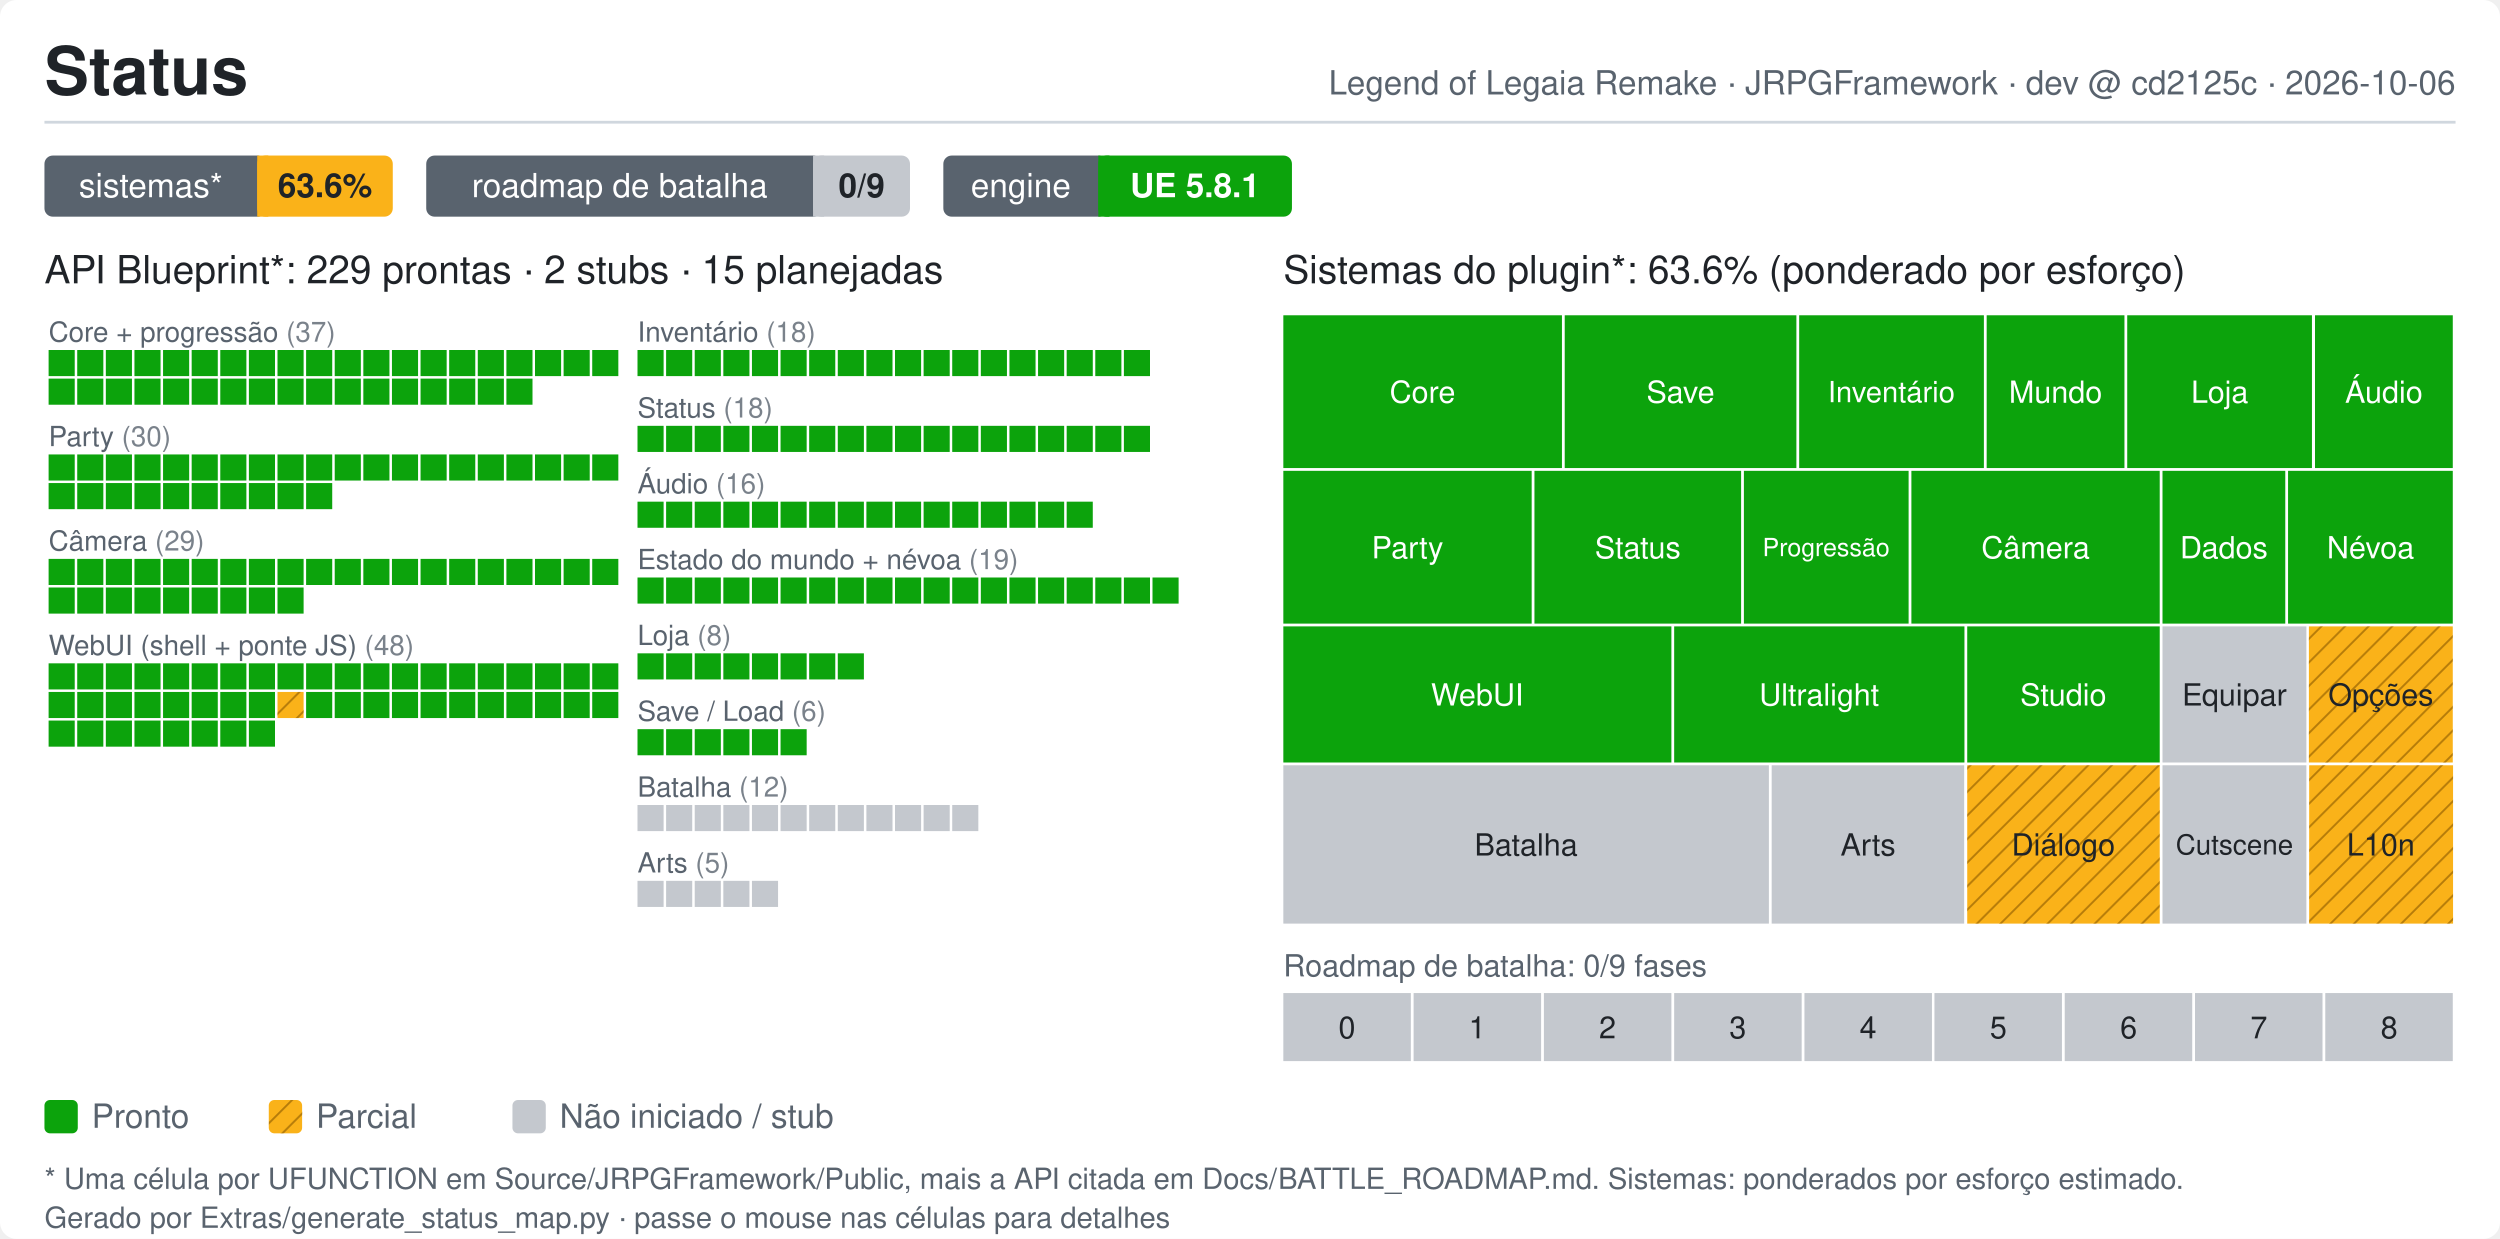
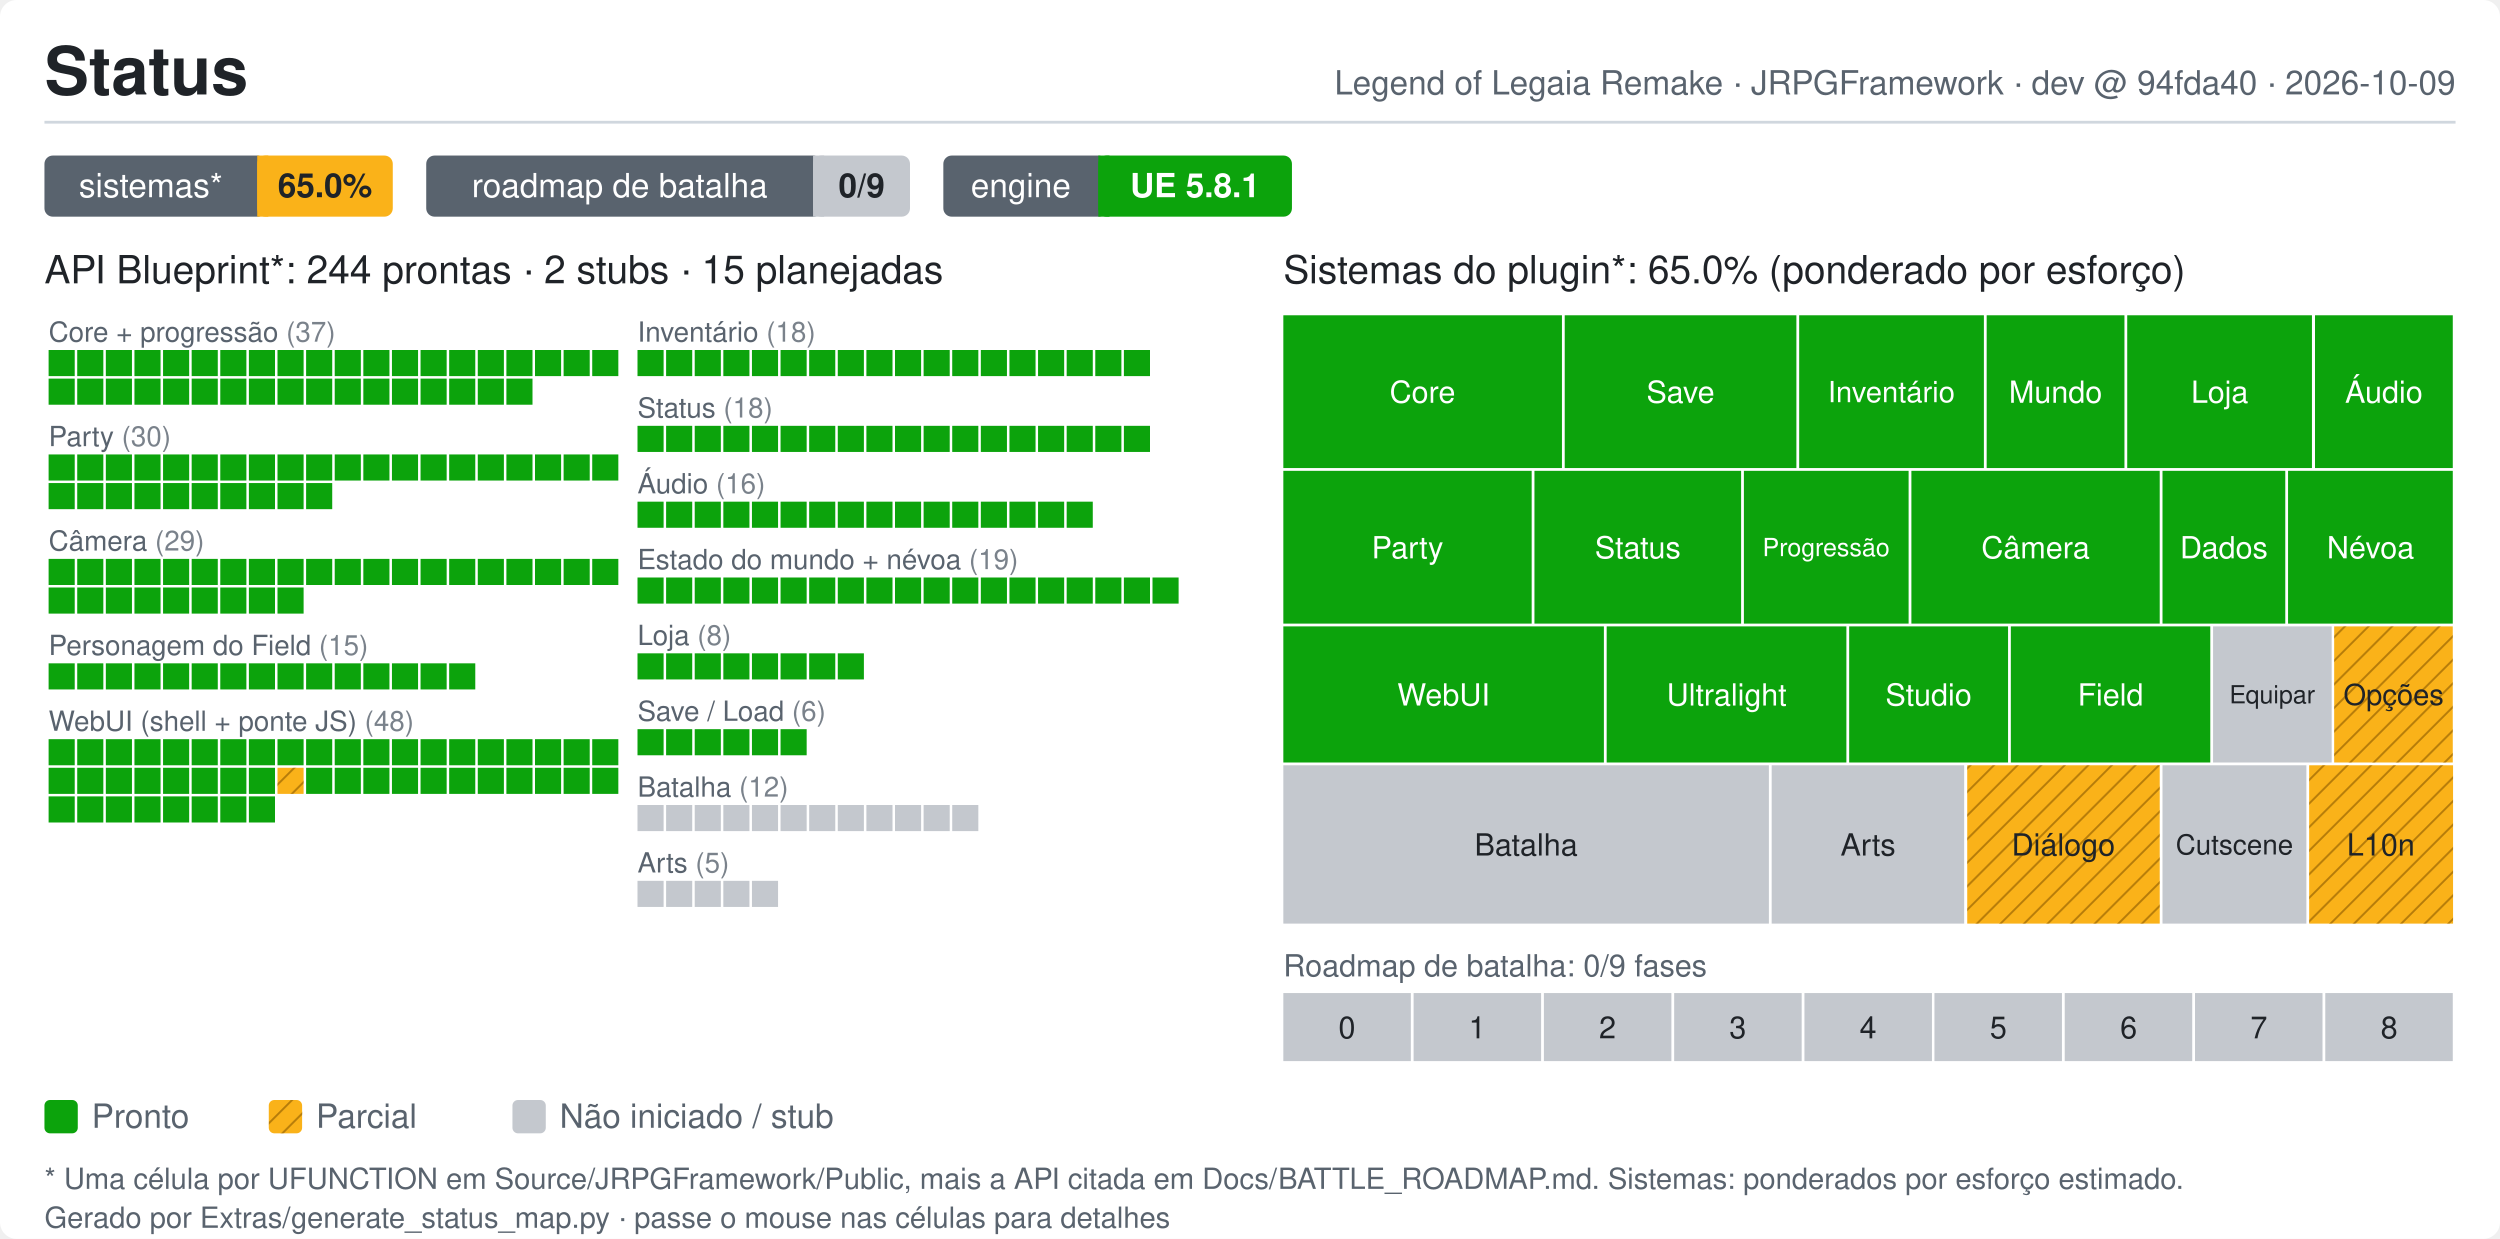
<svg xmlns="http://www.w3.org/2000/svg" width="900" height="446" viewBox="0 0 900 446" font-family="-apple-system,BlinkMacSystemFont,'Segoe UI',Helvetica,Arial,sans-serif" role="img" aria-labelledby="status-title">
  <style>
  .bg { fill: #ffffff; }
  .rule { stroke: #d0d7de; }
  .t1 { fill: #1f2328; }
  .t2 { fill: #59636e; }
  .ok { fill: #0ca30c; }
  .partial { fill: #fab219; }
  .pending { fill: #c4c8ce; }
  .hatch { stroke: #8a5a00; }
  .badge-k { fill: #59636e; }
  .badge-t { fill: #ffffff; }
  .txt-dark { fill: #1f2328; }
  .txt-pending { fill: #1f2328; }
  .panel { fill: #ffffff; }
  @media (prefers-color-scheme: dark) {
    .bg { fill: #0d1117; }
    .rule { stroke: #30363d; }
    .t1 { fill: #e6edf3; }
    .t2 { fill: #9198a1; }
    .pending { fill: #4b525c; }
    .badge-k { fill: #3d444d; }
    .txt-pending { fill: #e6edf3; }
    .panel { fill: #0d1117; }
  }
</style>
  <defs>
    <pattern id="hatch" width="6" height="6" patternUnits="userSpaceOnUse" patternTransform="rotate(45)">
      <line class="hatch" x1="0" y1="0" x2="0" y2="6" stroke-width="1.5" stroke-opacity=".55" />
    </pattern>
  </defs>
  <rect class="bg" width="900" height="446" rx="6" />
  <text class="t1" x="16" y="34" font-size="24" font-weight="600">Status</text>
-   <text class="t2" x="884" y="34" font-size="12" text-anchor="end">Legend of Legaia Remake · JRPGFramework · dev @ cd2125c · 2026-10-06</text>
+   <text class="t2" x="884" y="34" font-size="12" text-anchor="end">Legend of Legaia Remake · JRPGFramework · dev @ 94fda40 · 2026-10-09</text>
  <line class="rule" x1="16" y1="44" x2="884" y2="44" stroke-width="1" />
  <rect class="badge-k" x="16" y="56" width="79.6" height="22" rx="3" />
  <rect class="partial" x="92.6" y="56" width="48.8" height="22" rx="3" />
  <rect class="partial" x="92.6" y="56" width="4" height="22" />
  <text class="badge-t" x="54.3" y="71" font-size="12" text-anchor="middle">sistemas*</text>
-   <text class="txt-dark" x="117.0" y="71" font-size="12" font-weight="600" text-anchor="middle">63.6%</text>
+   <text class="txt-dark" x="117.0" y="71" font-size="12" font-weight="600" text-anchor="middle">65.0%</text>
  <rect class="badge-k" x="153.44" y="56" width="142.3" height="22" rx="3" />
  <rect class="pending" x="292.7" y="56" width="34.9" height="22" rx="3" />
  <rect class="pending" x="292.7" y="56" width="4" height="22" />
  <text class="badge-t" x="223.1" y="71" font-size="12" text-anchor="middle">roadmap de batalha</text>
  <text class="txt-pending" x="310.2" y="71" font-size="12" font-weight="600" text-anchor="middle">0/9</text>
  <rect class="badge-k" x="339.6" y="56" width="58.8" height="22" rx="3" />
  <rect class="ok" x="395.4" y="56" width="69.7" height="22" rx="3" />
  <rect class="ok" x="395.4" y="56" width="4" height="22" />
  <text class="badge-t" x="367.5" y="71" font-size="12" text-anchor="middle">engine</text>
  <text class="badge-t" x="430.2" y="71" font-size="12" font-weight="600" text-anchor="middle">UE 5.8.1</text>
-   <text class="t1" x="16" y="102" font-size="14">API Blueprint*: 229 prontas · 2 stubs · 15 planejadas</text>
+   <text class="t1" x="16" y="102" font-size="14">API Blueprint*: 244 prontas · 2 stubs · 15 planejadas</text>
  <rect class="panel" x="16" y="112" width="424" height="270" />
  <text class="t2" x="17.5" y="123.0" font-size="10">Core + progressão <tspan class="t2" fill-opacity=".8">(37)</tspan>
  </text>
  <rect class="ok" x="17.5" y="126.0" width="9.4" height="9.4" />
  <rect class="ok" x="27.8" y="126.0" width="9.4" height="9.4" />
  <rect class="ok" x="38.1" y="126.0" width="9.4" height="9.4" />
  <rect class="ok" x="48.4" y="126.0" width="9.4" height="9.4" />
  <rect class="ok" x="58.7" y="126.0" width="9.4" height="9.4" />
  <rect class="ok" x="69.0" y="126.0" width="9.4" height="9.4" />
  <rect class="ok" x="79.3" y="126.0" width="9.4" height="9.4" />
  <rect class="ok" x="89.6" y="126.0" width="9.4" height="9.4" />
  <rect class="ok" x="99.9" y="126.0" width="9.4" height="9.4" />
  <rect class="ok" x="110.2" y="126.0" width="9.4" height="9.4" />
  <rect class="ok" x="120.5" y="126.0" width="9.4" height="9.4" />
  <rect class="ok" x="130.8" y="126.0" width="9.4" height="9.4" />
  <rect class="ok" x="141.1" y="126.0" width="9.4" height="9.4" />
  <rect class="ok" x="151.4" y="126.0" width="9.4" height="9.4" />
  <rect class="ok" x="161.7" y="126.0" width="9.4" height="9.4" />
  <rect class="ok" x="172.0" y="126.0" width="9.4" height="9.4" />
  <rect class="ok" x="182.3" y="126.0" width="9.4" height="9.4" />
  <rect class="ok" x="192.6" y="126.0" width="9.4" height="9.4" />
  <rect class="ok" x="202.9" y="126.0" width="9.4" height="9.4" />
  <rect class="ok" x="213.2" y="126.0" width="9.4" height="9.4" />
  <rect class="ok" x="17.5" y="136.3" width="9.4" height="9.4" />
  <rect class="ok" x="27.8" y="136.3" width="9.4" height="9.4" />
  <rect class="ok" x="38.1" y="136.3" width="9.4" height="9.4" />
  <rect class="ok" x="48.4" y="136.3" width="9.4" height="9.4" />
  <rect class="ok" x="58.7" y="136.3" width="9.4" height="9.4" />
  <rect class="ok" x="69.0" y="136.3" width="9.4" height="9.4" />
  <rect class="ok" x="79.3" y="136.3" width="9.4" height="9.4" />
  <rect class="ok" x="89.6" y="136.3" width="9.4" height="9.4" />
  <rect class="ok" x="99.9" y="136.3" width="9.4" height="9.4" />
  <rect class="ok" x="110.2" y="136.3" width="9.4" height="9.4" />
  <rect class="ok" x="120.5" y="136.3" width="9.4" height="9.4" />
  <rect class="ok" x="130.8" y="136.3" width="9.4" height="9.4" />
  <rect class="ok" x="141.1" y="136.3" width="9.4" height="9.4" />
  <rect class="ok" x="151.4" y="136.3" width="9.4" height="9.4" />
  <rect class="ok" x="161.7" y="136.3" width="9.4" height="9.4" />
  <rect class="ok" x="172.0" y="136.3" width="9.4" height="9.4" />
  <rect class="ok" x="182.3" y="136.3" width="9.4" height="9.4" />
  <text class="t2" x="17.5" y="160.6" font-size="10">Party <tspan class="t2" fill-opacity=".8">(30)</tspan>
  </text>
  <rect class="ok" x="17.5" y="163.6" width="9.4" height="9.4" />
  <rect class="ok" x="27.8" y="163.6" width="9.4" height="9.4" />
  <rect class="ok" x="38.1" y="163.6" width="9.4" height="9.4" />
  <rect class="ok" x="48.4" y="163.6" width="9.4" height="9.4" />
  <rect class="ok" x="58.7" y="163.6" width="9.4" height="9.4" />
  <rect class="ok" x="69.0" y="163.6" width="9.4" height="9.4" />
  <rect class="ok" x="79.3" y="163.6" width="9.4" height="9.4" />
  <rect class="ok" x="89.6" y="163.6" width="9.4" height="9.4" />
  <rect class="ok" x="99.9" y="163.6" width="9.4" height="9.4" />
  <rect class="ok" x="110.2" y="163.6" width="9.4" height="9.4" />
  <rect class="ok" x="120.5" y="163.6" width="9.4" height="9.4" />
  <rect class="ok" x="130.8" y="163.6" width="9.4" height="9.4" />
  <rect class="ok" x="141.1" y="163.6" width="9.4" height="9.4" />
  <rect class="ok" x="151.4" y="163.6" width="9.4" height="9.4" />
  <rect class="ok" x="161.7" y="163.6" width="9.4" height="9.4" />
  <rect class="ok" x="172.0" y="163.6" width="9.4" height="9.4" />
  <rect class="ok" x="182.3" y="163.6" width="9.4" height="9.4" />
  <rect class="ok" x="192.6" y="163.6" width="9.4" height="9.4" />
  <rect class="ok" x="202.9" y="163.6" width="9.4" height="9.4" />
  <rect class="ok" x="213.2" y="163.6" width="9.4" height="9.4" />
  <rect class="ok" x="17.5" y="173.9" width="9.4" height="9.4" />
  <rect class="ok" x="27.8" y="173.9" width="9.4" height="9.4" />
  <rect class="ok" x="38.1" y="173.9" width="9.4" height="9.4" />
  <rect class="ok" x="48.4" y="173.9" width="9.4" height="9.4" />
  <rect class="ok" x="58.7" y="173.9" width="9.4" height="9.4" />
  <rect class="ok" x="69.0" y="173.9" width="9.4" height="9.4" />
  <rect class="ok" x="79.3" y="173.9" width="9.4" height="9.4" />
  <rect class="ok" x="89.6" y="173.9" width="9.4" height="9.4" />
  <rect class="ok" x="99.9" y="173.9" width="9.4" height="9.4" />
  <rect class="ok" x="110.2" y="173.9" width="9.4" height="9.4" />
  <text class="t2" x="17.5" y="198.2" font-size="10">Câmera <tspan class="t2" fill-opacity=".8">(29)</tspan>
  </text>
  <rect class="ok" x="17.5" y="201.2" width="9.4" height="9.4" />
  <rect class="ok" x="27.8" y="201.2" width="9.4" height="9.4" />
  <rect class="ok" x="38.1" y="201.2" width="9.4" height="9.4" />
  <rect class="ok" x="48.4" y="201.2" width="9.4" height="9.4" />
  <rect class="ok" x="58.7" y="201.2" width="9.4" height="9.4" />
  <rect class="ok" x="69.0" y="201.2" width="9.4" height="9.4" />
  <rect class="ok" x="79.3" y="201.2" width="9.4" height="9.4" />
  <rect class="ok" x="89.6" y="201.2" width="9.4" height="9.4" />
  <rect class="ok" x="99.9" y="201.2" width="9.4" height="9.4" />
  <rect class="ok" x="110.2" y="201.2" width="9.4" height="9.4" />
  <rect class="ok" x="120.5" y="201.2" width="9.4" height="9.4" />
  <rect class="ok" x="130.8" y="201.2" width="9.4" height="9.4" />
  <rect class="ok" x="141.1" y="201.2" width="9.4" height="9.4" />
  <rect class="ok" x="151.4" y="201.2" width="9.4" height="9.4" />
  <rect class="ok" x="161.7" y="201.2" width="9.4" height="9.4" />
  <rect class="ok" x="172.0" y="201.2" width="9.4" height="9.4" />
  <rect class="ok" x="182.3" y="201.2" width="9.4" height="9.4" />
  <rect class="ok" x="192.6" y="201.2" width="9.4" height="9.4" />
  <rect class="ok" x="202.9" y="201.2" width="9.4" height="9.4" />
  <rect class="ok" x="213.2" y="201.2" width="9.4" height="9.4" />
  <rect class="ok" x="17.5" y="211.5" width="9.4" height="9.4" />
  <rect class="ok" x="27.8" y="211.5" width="9.4" height="9.4" />
  <rect class="ok" x="38.1" y="211.5" width="9.4" height="9.4" />
  <rect class="ok" x="48.4" y="211.5" width="9.4" height="9.4" />
  <rect class="ok" x="58.7" y="211.5" width="9.4" height="9.4" />
  <rect class="ok" x="69.0" y="211.5" width="9.4" height="9.4" />
  <rect class="ok" x="79.3" y="211.5" width="9.4" height="9.4" />
  <rect class="ok" x="89.6" y="211.5" width="9.4" height="9.4" />
  <rect class="ok" x="99.9" y="211.5" width="9.4" height="9.4" />
-   <text class="t2" x="17.5" y="235.8" font-size="10">WebUI (shell + ponte JS) <tspan class="t2" fill-opacity=".8">(48)</tspan>
+   <text class="t2" x="17.5" y="235.8" font-size="10">Personagem do Field <tspan class="t2" fill-opacity=".8">(15)</tspan>
  </text>
  <rect class="ok" x="17.5" y="238.8" width="9.4" height="9.4" />
  <rect class="ok" x="27.8" y="238.8" width="9.4" height="9.4" />
  <rect class="ok" x="38.1" y="238.8" width="9.4" height="9.4" />
  <rect class="ok" x="48.4" y="238.8" width="9.4" height="9.4" />
  <rect class="ok" x="58.7" y="238.8" width="9.4" height="9.4" />
  <rect class="ok" x="69.0" y="238.8" width="9.4" height="9.4" />
  <rect class="ok" x="79.3" y="238.8" width="9.4" height="9.4" />
  <rect class="ok" x="89.6" y="238.8" width="9.4" height="9.4" />
  <rect class="ok" x="99.9" y="238.8" width="9.4" height="9.4" />
  <rect class="ok" x="110.2" y="238.8" width="9.4" height="9.4" />
  <rect class="ok" x="120.5" y="238.8" width="9.4" height="9.4" />
  <rect class="ok" x="130.8" y="238.8" width="9.4" height="9.4" />
  <rect class="ok" x="141.1" y="238.8" width="9.4" height="9.4" />
  <rect class="ok" x="151.4" y="238.8" width="9.4" height="9.4" />
  <rect class="ok" x="161.7" y="238.8" width="9.4" height="9.4" />
-   <rect class="ok" x="172.0" y="238.8" width="9.4" height="9.4" />
-   <rect class="ok" x="182.3" y="238.8" width="9.4" height="9.4" />
-   <rect class="ok" x="192.6" y="238.8" width="9.4" height="9.4" />
-   <rect class="ok" x="202.9" y="238.8" width="9.4" height="9.4" />
-   <rect class="ok" x="213.2" y="238.8" width="9.4" height="9.4" />
-   <rect class="ok" x="17.5" y="249.1" width="9.4" height="9.4" />
-   <rect class="ok" x="27.8" y="249.1" width="9.4" height="9.4" />
-   <rect class="ok" x="38.1" y="249.1" width="9.4" height="9.4" />
-   <rect class="ok" x="48.4" y="249.1" width="9.4" height="9.4" />
-   <rect class="ok" x="58.7" y="249.1" width="9.4" height="9.4" />
-   <rect class="ok" x="69.0" y="249.1" width="9.4" height="9.4" />
-   <rect class="ok" x="79.3" y="249.1" width="9.4" height="9.4" />
-   <rect class="ok" x="89.6" y="249.1" width="9.4" height="9.4" />
-   <rect class="partial" x="99.9" y="249.1" width="9.4" height="9.4" />
-   <rect x="99.9" y="249.1" width="9.4" height="9.4" fill="url(#hatch)" pointer-events="none" />
-   <rect class="ok" x="110.2" y="249.1" width="9.4" height="9.4" />
-   <rect class="ok" x="120.5" y="249.1" width="9.4" height="9.4" />
-   <rect class="ok" x="130.8" y="249.1" width="9.4" height="9.4" />
-   <rect class="ok" x="141.1" y="249.1" width="9.4" height="9.4" />
-   <rect class="ok" x="151.4" y="249.1" width="9.4" height="9.4" />
-   <rect class="ok" x="161.7" y="249.1" width="9.4" height="9.4" />
-   <rect class="ok" x="172.0" y="249.1" width="9.4" height="9.4" />
-   <rect class="ok" x="182.3" y="249.1" width="9.4" height="9.4" />
-   <rect class="ok" x="192.6" y="249.1" width="9.4" height="9.4" />
-   <rect class="ok" x="202.9" y="249.1" width="9.4" height="9.4" />
-   <rect class="ok" x="213.2" y="249.1" width="9.4" height="9.4" />
-   <rect class="ok" x="17.5" y="259.4" width="9.4" height="9.4" />
-   <rect class="ok" x="27.8" y="259.4" width="9.4" height="9.4" />
-   <rect class="ok" x="38.1" y="259.4" width="9.4" height="9.4" />
-   <rect class="ok" x="48.4" y="259.4" width="9.4" height="9.4" />
-   <rect class="ok" x="58.7" y="259.4" width="9.4" height="9.4" />
-   <rect class="ok" x="69.0" y="259.4" width="9.4" height="9.4" />
-   <rect class="ok" x="79.3" y="259.4" width="9.4" height="9.4" />
-   <rect class="ok" x="89.6" y="259.4" width="9.4" height="9.4" />
+   <text class="t2" x="17.5" y="263.1" font-size="10">WebUI (shell + ponte JS) <tspan class="t2" fill-opacity=".8">(48)</tspan>
+   </text>
+   <rect class="ok" x="17.5" y="266.1" width="9.4" height="9.4" />
+   <rect class="ok" x="27.8" y="266.1" width="9.4" height="9.4" />
+   <rect class="ok" x="38.1" y="266.1" width="9.4" height="9.4" />
+   <rect class="ok" x="48.4" y="266.1" width="9.4" height="9.4" />
+   <rect class="ok" x="58.7" y="266.1" width="9.4" height="9.4" />
+   <rect class="ok" x="69.0" y="266.1" width="9.4" height="9.4" />
+   <rect class="ok" x="79.3" y="266.1" width="9.4" height="9.4" />
+   <rect class="ok" x="89.6" y="266.1" width="9.4" height="9.4" />
+   <rect class="ok" x="99.9" y="266.1" width="9.4" height="9.4" />
+   <rect class="ok" x="110.2" y="266.1" width="9.4" height="9.4" />
+   <rect class="ok" x="120.5" y="266.1" width="9.4" height="9.4" />
+   <rect class="ok" x="130.8" y="266.1" width="9.4" height="9.4" />
+   <rect class="ok" x="141.1" y="266.1" width="9.4" height="9.4" />
+   <rect class="ok" x="151.4" y="266.1" width="9.4" height="9.4" />
+   <rect class="ok" x="161.7" y="266.1" width="9.4" height="9.4" />
+   <rect class="ok" x="172.0" y="266.1" width="9.4" height="9.4" />
+   <rect class="ok" x="182.3" y="266.1" width="9.4" height="9.4" />
+   <rect class="ok" x="192.6" y="266.1" width="9.4" height="9.4" />
+   <rect class="ok" x="202.9" y="266.1" width="9.4" height="9.4" />
+   <rect class="ok" x="213.2" y="266.1" width="9.4" height="9.4" />
+   <rect class="ok" x="17.5" y="276.4" width="9.4" height="9.4" />
+   <rect class="ok" x="27.8" y="276.4" width="9.4" height="9.4" />
+   <rect class="ok" x="38.1" y="276.4" width="9.4" height="9.4" />
+   <rect class="ok" x="48.4" y="276.4" width="9.4" height="9.4" />
+   <rect class="ok" x="58.7" y="276.4" width="9.4" height="9.4" />
+   <rect class="ok" x="69.0" y="276.4" width="9.4" height="9.4" />
+   <rect class="ok" x="79.3" y="276.4" width="9.4" height="9.4" />
+   <rect class="ok" x="89.6" y="276.4" width="9.4" height="9.4" />
+   <rect class="partial" x="99.9" y="276.4" width="9.4" height="9.4" />
+   <rect x="99.9" y="276.4" width="9.4" height="9.4" fill="url(#hatch)" pointer-events="none" />
+   <rect class="ok" x="110.2" y="276.4" width="9.4" height="9.4" />
+   <rect class="ok" x="120.5" y="276.4" width="9.4" height="9.4" />
+   <rect class="ok" x="130.8" y="276.4" width="9.4" height="9.4" />
+   <rect class="ok" x="141.1" y="276.4" width="9.4" height="9.4" />
+   <rect class="ok" x="151.4" y="276.4" width="9.4" height="9.4" />
+   <rect class="ok" x="161.7" y="276.4" width="9.4" height="9.4" />
+   <rect class="ok" x="172.0" y="276.4" width="9.4" height="9.4" />
+   <rect class="ok" x="182.3" y="276.4" width="9.4" height="9.4" />
+   <rect class="ok" x="192.6" y="276.4" width="9.4" height="9.4" />
+   <rect class="ok" x="202.9" y="276.4" width="9.4" height="9.4" />
+   <rect class="ok" x="213.2" y="276.4" width="9.4" height="9.4" />
+   <rect class="ok" x="17.5" y="286.7" width="9.4" height="9.4" />
+   <rect class="ok" x="27.8" y="286.7" width="9.4" height="9.4" />
+   <rect class="ok" x="38.1" y="286.7" width="9.4" height="9.4" />
+   <rect class="ok" x="48.4" y="286.7" width="9.4" height="9.4" />
+   <rect class="ok" x="58.7" y="286.7" width="9.4" height="9.4" />
+   <rect class="ok" x="69.0" y="286.7" width="9.4" height="9.4" />
+   <rect class="ok" x="79.3" y="286.7" width="9.4" height="9.4" />
+   <rect class="ok" x="89.6" y="286.7" width="9.4" height="9.4" />
  <text class="t2" x="229.5" y="123.0" font-size="10">Inventário <tspan class="t2" fill-opacity=".8">(18)</tspan>
  </text>
  <rect class="ok" x="229.5" y="126.0" width="9.4" height="9.4" />
  <rect class="ok" x="239.8" y="126.0" width="9.4" height="9.4" />
  <rect class="ok" x="250.1" y="126.0" width="9.4" height="9.4" />
  <rect class="ok" x="260.4" y="126.0" width="9.4" height="9.4" />
  <rect class="ok" x="270.7" y="126.0" width="9.4" height="9.4" />
  <rect class="ok" x="281.0" y="126.0" width="9.4" height="9.4" />
  <rect class="ok" x="291.3" y="126.0" width="9.4" height="9.4" />
  <rect class="ok" x="301.6" y="126.0" width="9.4" height="9.4" />
  <rect class="ok" x="311.9" y="126.0" width="9.4" height="9.4" />
  <rect class="ok" x="322.2" y="126.0" width="9.4" height="9.4" />
  <rect class="ok" x="332.5" y="126.0" width="9.4" height="9.4" />
  <rect class="ok" x="342.8" y="126.0" width="9.4" height="9.4" />
  <rect class="ok" x="353.1" y="126.0" width="9.4" height="9.4" />
  <rect class="ok" x="363.4" y="126.0" width="9.4" height="9.4" />
  <rect class="ok" x="373.7" y="126.0" width="9.4" height="9.4" />
  <rect class="ok" x="384.0" y="126.0" width="9.4" height="9.4" />
  <rect class="ok" x="394.3" y="126.0" width="9.4" height="9.4" />
  <rect class="ok" x="404.6" y="126.0" width="9.4" height="9.4" />
  <text class="t2" x="229.5" y="150.3" font-size="10">Status <tspan class="t2" fill-opacity=".8">(18)</tspan>
  </text>
  <rect class="ok" x="229.5" y="153.3" width="9.4" height="9.4" />
  <rect class="ok" x="239.8" y="153.3" width="9.4" height="9.4" />
  <rect class="ok" x="250.1" y="153.3" width="9.4" height="9.4" />
  <rect class="ok" x="260.4" y="153.3" width="9.4" height="9.4" />
  <rect class="ok" x="270.7" y="153.3" width="9.4" height="9.4" />
  <rect class="ok" x="281.0" y="153.3" width="9.4" height="9.4" />
  <rect class="ok" x="291.3" y="153.3" width="9.4" height="9.4" />
  <rect class="ok" x="301.6" y="153.3" width="9.4" height="9.4" />
  <rect class="ok" x="311.9" y="153.3" width="9.4" height="9.4" />
  <rect class="ok" x="322.2" y="153.3" width="9.4" height="9.4" />
  <rect class="ok" x="332.5" y="153.3" width="9.4" height="9.4" />
  <rect class="ok" x="342.8" y="153.3" width="9.4" height="9.4" />
  <rect class="ok" x="353.1" y="153.3" width="9.4" height="9.4" />
  <rect class="ok" x="363.4" y="153.3" width="9.4" height="9.4" />
  <rect class="ok" x="373.7" y="153.3" width="9.4" height="9.4" />
  <rect class="ok" x="384.0" y="153.3" width="9.4" height="9.4" />
  <rect class="ok" x="394.3" y="153.3" width="9.4" height="9.4" />
  <rect class="ok" x="404.6" y="153.3" width="9.4" height="9.4" />
  <text class="t2" x="229.5" y="177.6" font-size="10">Áudio <tspan class="t2" fill-opacity=".8">(16)</tspan>
  </text>
  <rect class="ok" x="229.5" y="180.6" width="9.4" height="9.4" />
  <rect class="ok" x="239.8" y="180.6" width="9.4" height="9.4" />
  <rect class="ok" x="250.1" y="180.6" width="9.4" height="9.4" />
  <rect class="ok" x="260.4" y="180.6" width="9.4" height="9.4" />
  <rect class="ok" x="270.7" y="180.6" width="9.4" height="9.4" />
  <rect class="ok" x="281.0" y="180.6" width="9.4" height="9.4" />
  <rect class="ok" x="291.3" y="180.6" width="9.4" height="9.4" />
  <rect class="ok" x="301.6" y="180.6" width="9.4" height="9.4" />
  <rect class="ok" x="311.9" y="180.6" width="9.4" height="9.4" />
  <rect class="ok" x="322.2" y="180.6" width="9.4" height="9.4" />
  <rect class="ok" x="332.5" y="180.6" width="9.4" height="9.4" />
  <rect class="ok" x="342.8" y="180.6" width="9.4" height="9.4" />
  <rect class="ok" x="353.1" y="180.6" width="9.4" height="9.4" />
  <rect class="ok" x="363.4" y="180.6" width="9.4" height="9.4" />
  <rect class="ok" x="373.7" y="180.6" width="9.4" height="9.4" />
  <rect class="ok" x="384.0" y="180.6" width="9.4" height="9.4" />
  <text class="t2" x="229.5" y="204.9" font-size="10">Estado do mundo + névoa <tspan class="t2" fill-opacity=".8">(19)</tspan>
  </text>
  <rect class="ok" x="229.5" y="207.9" width="9.4" height="9.4" />
  <rect class="ok" x="239.8" y="207.9" width="9.4" height="9.4" />
  <rect class="ok" x="250.1" y="207.9" width="9.4" height="9.4" />
  <rect class="ok" x="260.4" y="207.9" width="9.4" height="9.4" />
  <rect class="ok" x="270.7" y="207.9" width="9.4" height="9.4" />
  <rect class="ok" x="281.0" y="207.9" width="9.4" height="9.4" />
  <rect class="ok" x="291.3" y="207.9" width="9.4" height="9.4" />
  <rect class="ok" x="301.6" y="207.9" width="9.4" height="9.4" />
  <rect class="ok" x="311.9" y="207.9" width="9.4" height="9.4" />
  <rect class="ok" x="322.2" y="207.9" width="9.4" height="9.4" />
  <rect class="ok" x="332.5" y="207.9" width="9.4" height="9.4" />
  <rect class="ok" x="342.8" y="207.9" width="9.4" height="9.4" />
  <rect class="ok" x="353.1" y="207.9" width="9.4" height="9.4" />
  <rect class="ok" x="363.4" y="207.9" width="9.4" height="9.4" />
  <rect class="ok" x="373.7" y="207.9" width="9.4" height="9.4" />
  <rect class="ok" x="384.0" y="207.9" width="9.4" height="9.4" />
  <rect class="ok" x="394.3" y="207.9" width="9.4" height="9.4" />
  <rect class="ok" x="404.6" y="207.9" width="9.4" height="9.4" />
  <rect class="ok" x="414.9" y="207.9" width="9.4" height="9.4" />
  <text class="t2" x="229.5" y="232.2" font-size="10">Loja <tspan class="t2" fill-opacity=".8">(8)</tspan>
  </text>
  <rect class="ok" x="229.5" y="235.2" width="9.4" height="9.4" />
  <rect class="ok" x="239.8" y="235.2" width="9.4" height="9.4" />
  <rect class="ok" x="250.1" y="235.2" width="9.4" height="9.4" />
  <rect class="ok" x="260.4" y="235.2" width="9.4" height="9.4" />
  <rect class="ok" x="270.7" y="235.2" width="9.4" height="9.4" />
  <rect class="ok" x="281.0" y="235.2" width="9.4" height="9.4" />
  <rect class="ok" x="291.3" y="235.2" width="9.4" height="9.4" />
  <rect class="ok" x="301.6" y="235.2" width="9.4" height="9.4" />
  <text class="t2" x="229.5" y="259.5" font-size="10">Save / Load <tspan class="t2" fill-opacity=".8">(6)</tspan>
  </text>
  <rect class="ok" x="229.5" y="262.5" width="9.4" height="9.4" />
  <rect class="ok" x="239.8" y="262.5" width="9.4" height="9.4" />
  <rect class="ok" x="250.1" y="262.5" width="9.4" height="9.4" />
  <rect class="ok" x="260.4" y="262.5" width="9.4" height="9.4" />
  <rect class="ok" x="270.7" y="262.5" width="9.4" height="9.4" />
  <rect class="ok" x="281.0" y="262.5" width="9.4" height="9.4" />
  <text class="t2" x="229.5" y="286.8" font-size="10">Batalha <tspan class="t2" fill-opacity=".8">(12)</tspan>
  </text>
  <rect class="pending" x="229.5" y="289.8" width="9.4" height="9.4" />
  <rect class="pending" x="239.8" y="289.8" width="9.4" height="9.4" />
  <rect class="pending" x="250.1" y="289.8" width="9.4" height="9.4" />
  <rect class="pending" x="260.4" y="289.8" width="9.4" height="9.4" />
  <rect class="pending" x="270.7" y="289.8" width="9.4" height="9.4" />
  <rect class="pending" x="281.0" y="289.8" width="9.4" height="9.4" />
  <rect class="pending" x="291.3" y="289.8" width="9.4" height="9.4" />
  <rect class="pending" x="301.6" y="289.8" width="9.4" height="9.4" />
  <rect class="pending" x="311.9" y="289.8" width="9.4" height="9.4" />
  <rect class="pending" x="322.2" y="289.8" width="9.4" height="9.4" />
  <rect class="pending" x="332.5" y="289.8" width="9.4" height="9.4" />
  <rect class="pending" x="342.8" y="289.8" width="9.4" height="9.4" />
  <text class="t2" x="229.5" y="314.1" font-size="10">Arts <tspan class="t2" fill-opacity=".8">(5)</tspan>
  </text>
  <rect class="pending" x="229.5" y="317.1" width="9.4" height="9.4" />
  <rect class="pending" x="239.8" y="317.1" width="9.4" height="9.4" />
  <rect class="pending" x="250.1" y="317.1" width="9.4" height="9.4" />
  <rect class="pending" x="260.4" y="317.1" width="9.4" height="9.4" />
  <rect class="pending" x="270.7" y="317.1" width="9.4" height="9.4" />
-   <text class="t1" x="462" y="102" font-size="14">Sistemas do plugin*: 63.6% (ponderado por esforço)</text>
+   <text class="t1" x="462" y="102" font-size="14">Sistemas do plugin*: 65.0% (ponderado por esforço)</text>
  <rect class="ok" x="462.0" y="113.5" width="100.3" height="55.0" />
  <text class="badge-t" x="512.1" y="145.0" font-size="11" text-anchor="middle" pointer-events="none">Core</text>
  <rect class="ok" x="563.3" y="113.5" width="83.4" height="55.0" />
  <text class="badge-t" x="605.0" y="145.0" font-size="11" text-anchor="middle" pointer-events="none">Save</text>
  <rect class="ok" x="647.7" y="113.5" width="66.5" height="55.0" />
  <text class="badge-t" x="680.9" y="144.8" font-size="10.5" text-anchor="middle" pointer-events="none">Inventário</text>
  <rect class="ok" x="715.2" y="113.5" width="49.6" height="55.0" />
  <text class="badge-t" x="740.0" y="145.0" font-size="11" text-anchor="middle" pointer-events="none">Mundo</text>
  <rect class="ok" x="765.8" y="113.5" width="66.5" height="55.0" />
  <text class="badge-t" x="799.1" y="145.0" font-size="11" text-anchor="middle" pointer-events="none">Loja</text>
  <rect class="ok" x="833.4" y="113.5" width="49.6" height="55.0" />
  <text class="badge-t" x="858.2" y="145.0" font-size="11" text-anchor="middle" pointer-events="none">Áudio</text>
  <rect class="ok" x="462.0" y="169.5" width="89.4" height="55.0" />
  <text class="badge-t" x="506.7" y="201.0" font-size="11" text-anchor="middle" pointer-events="none">Party</text>
  <rect class="ok" x="552.4" y="169.5" width="74.4" height="55.0" />
  <text class="badge-t" x="589.6" y="201.0" font-size="11" text-anchor="middle" pointer-events="none">Status</text>
  <rect class="ok" x="627.8" y="169.5" width="59.3" height="55.0" />
  <text class="badge-t" x="657.4" y="200.2" font-size="9" text-anchor="middle" pointer-events="none">Progressão</text>
  <rect class="ok" x="688.1" y="169.5" width="89.4" height="55.0" />
  <text class="badge-t" x="732.8" y="201.0" font-size="11" text-anchor="middle" pointer-events="none">Câmera</text>
  <rect class="ok" x="778.5" y="169.5" width="44.2" height="55.0" />
  <text class="badge-t" x="800.6" y="201.0" font-size="11" text-anchor="middle" pointer-events="none">Dados</text>
  <rect class="ok" x="823.7" y="169.5" width="59.3" height="55.0" />
  <text class="badge-t" x="853.4" y="201.0" font-size="11" text-anchor="middle" pointer-events="none">Névoa</text>
-   <rect class="ok" x="462.0" y="225.5" width="139.7" height="49.0" />
-   <text class="badge-t" x="531.8" y="254.0" font-size="11" text-anchor="middle" pointer-events="none">WebUI</text>
-   <rect class="ok" x="602.7" y="225.5" width="104.5" height="49.0" />
-   <text class="badge-t" x="654.9" y="254.0" font-size="11" text-anchor="middle" pointer-events="none">Ultralight</text>
-   <rect class="ok" x="708.2" y="225.5" width="69.3" height="49.0" />
-   <text class="badge-t" x="742.8" y="254.0" font-size="11" text-anchor="middle" pointer-events="none">Studio</text>
-   <rect class="pending" x="778.5" y="225.5" width="51.8" height="49.0" />
-   <text class="txt-pending" x="804.4" y="254.0" font-size="11" text-anchor="middle" pointer-events="none">Equipar</text>
-   <rect class="partial" x="831.2" y="225.5" width="51.8" height="49.0" />
-   <rect x="831.2" y="225.5" width="51.8" height="49.0" fill="url(#hatch)" pointer-events="none" />
-   <text class="txt-dark" x="857.1" y="254.0" font-size="11" text-anchor="middle" pointer-events="none">Opções</text>
+   <rect class="ok" x="462.0" y="225.5" width="115.4" height="49.0" />
+   <text class="badge-t" x="519.7" y="254.0" font-size="11" text-anchor="middle" pointer-events="none">WebUI</text>
+   <rect class="ok" x="578.4" y="225.5" width="86.3" height="49.0" />
+   <text class="badge-t" x="621.6" y="254.0" font-size="11" text-anchor="middle" pointer-events="none">Ultralight</text>
+   <rect class="ok" x="665.7" y="225.5" width="57.2" height="49.0" />
+   <text class="badge-t" x="694.3" y="254.0" font-size="11" text-anchor="middle" pointer-events="none">Studio</text>
+   <rect class="ok" x="723.9" y="225.5" width="71.8" height="49.0" />
+   <text class="badge-t" x="759.8" y="254.0" font-size="11" text-anchor="middle" pointer-events="none">Field</text>
+   <rect class="pending" x="796.7" y="225.5" width="42.7" height="49.0" />
+   <text class="txt-pending" x="818.0" y="253.2" font-size="9" text-anchor="middle" pointer-events="none">Equipar</text>
+   <rect class="partial" x="840.3" y="225.5" width="42.7" height="49.0" />
+   <rect x="840.3" y="225.5" width="42.7" height="49.0" fill="url(#hatch)" pointer-events="none" />
+   <text class="txt-dark" x="861.7" y="253.8" font-size="10.5" text-anchor="middle" pointer-events="none">Opções</text>
  <rect class="pending" x="462.0" y="275.5" width="174.8" height="57.0" />
  <text class="txt-pending" x="549.4" y="308.0" font-size="11" text-anchor="middle" pointer-events="none">Batalha</text>
  <rect class="pending" x="637.8" y="275.5" width="69.3" height="57.0" />
  <text class="txt-pending" x="672.5" y="308.0" font-size="11" text-anchor="middle" pointer-events="none">Arts</text>
  <rect class="partial" x="708.2" y="275.5" width="69.3" height="57.0" />
  <rect x="708.2" y="275.5" width="69.3" height="57.0" fill="url(#hatch)" pointer-events="none" />
  <text class="txt-dark" x="742.8" y="308.0" font-size="11" text-anchor="middle" pointer-events="none">Diálogo</text>
  <rect class="pending" x="778.5" y="275.5" width="51.8" height="57.0" />
  <text class="txt-pending" x="804.4" y="307.6" font-size="10" text-anchor="middle" pointer-events="none">Cutscene</text>
  <rect class="partial" x="831.3" y="275.5" width="51.8" height="57.0" />
  <rect x="831.3" y="275.5" width="51.8" height="57.0" fill="url(#hatch)" pointer-events="none" />
  <text class="txt-dark" x="857.1" y="308.0" font-size="11" text-anchor="middle" pointer-events="none">L10n</text>
  <text class="t2" x="462" y="351.5" font-size="11">Roadmap de batalha: 0/9 fases</text>
  <rect class="pending" x="462.0" y="357.5" width="45.9" height="24.5" />
  <text class="txt-pending" x="484.9" y="373.8" font-size="11" text-anchor="middle" pointer-events="none">0</text>
  <rect class="pending" x="508.9" y="357.5" width="45.9" height="24.5" />
  <text class="txt-pending" x="531.8" y="373.8" font-size="11" text-anchor="middle" pointer-events="none">1</text>
  <rect class="pending" x="555.8" y="357.5" width="45.9" height="24.5" />
  <text class="txt-pending" x="578.7" y="373.8" font-size="11" text-anchor="middle" pointer-events="none">2</text>
  <rect class="pending" x="602.7" y="357.5" width="45.9" height="24.5" />
  <text class="txt-pending" x="625.6" y="373.8" font-size="11" text-anchor="middle" pointer-events="none">3</text>
  <rect class="pending" x="649.6" y="357.5" width="45.9" height="24.5" />
  <text class="txt-pending" x="672.5" y="373.8" font-size="11" text-anchor="middle" pointer-events="none">4</text>
  <rect class="pending" x="696.4" y="357.5" width="45.9" height="24.5" />
  <text class="txt-pending" x="719.4" y="373.8" font-size="11" text-anchor="middle" pointer-events="none">5</text>
  <rect class="pending" x="743.3" y="357.5" width="45.9" height="24.5" />
  <text class="txt-pending" x="766.3" y="373.8" font-size="11" text-anchor="middle" pointer-events="none">6</text>
  <rect class="pending" x="790.2" y="357.5" width="45.9" height="24.5" />
  <text class="txt-pending" x="813.2" y="373.8" font-size="11" text-anchor="middle" pointer-events="none">7</text>
  <rect class="pending" x="837.1" y="357.5" width="45.9" height="24.5" />
  <text class="txt-pending" x="860.1" y="373.8" font-size="11" text-anchor="middle" pointer-events="none">8</text>
  <rect class="ok" x="16" y="396" width="12" height="12" rx="2" />
  <text class="t2" x="33" y="406" font-size="12">Pronto</text>
  <rect class="partial" x="96.76" y="396" width="12" height="12" rx="2" />
  <rect x="96.8" y="396.0" width="12.0" height="12.0" rx="2" fill="url(#hatch)" pointer-events="none" />
  <text class="t2" x="113.76" y="406" font-size="12">Parcial</text>
  <rect class="pending" x="184.48" y="396" width="12" height="12" rx="2" />
  <text class="t2" x="201.48" y="406" font-size="12">Não iniciado / stub</text>
  <text class="t2" x="16" y="428" font-size="10.5">* Uma célula por UFUNCTION em Source/JRPGFramework/Public, mais a API citada em Docs/BATTLE_ROADMAP.md. Sistemas: ponderados por esforço estimado.</text>
  <text class="t2" x="16" y="442" font-size="10.5">Gerado por Extras/generate_status_map.py · passe o mouse nas células para detalhes</text>
</svg>
